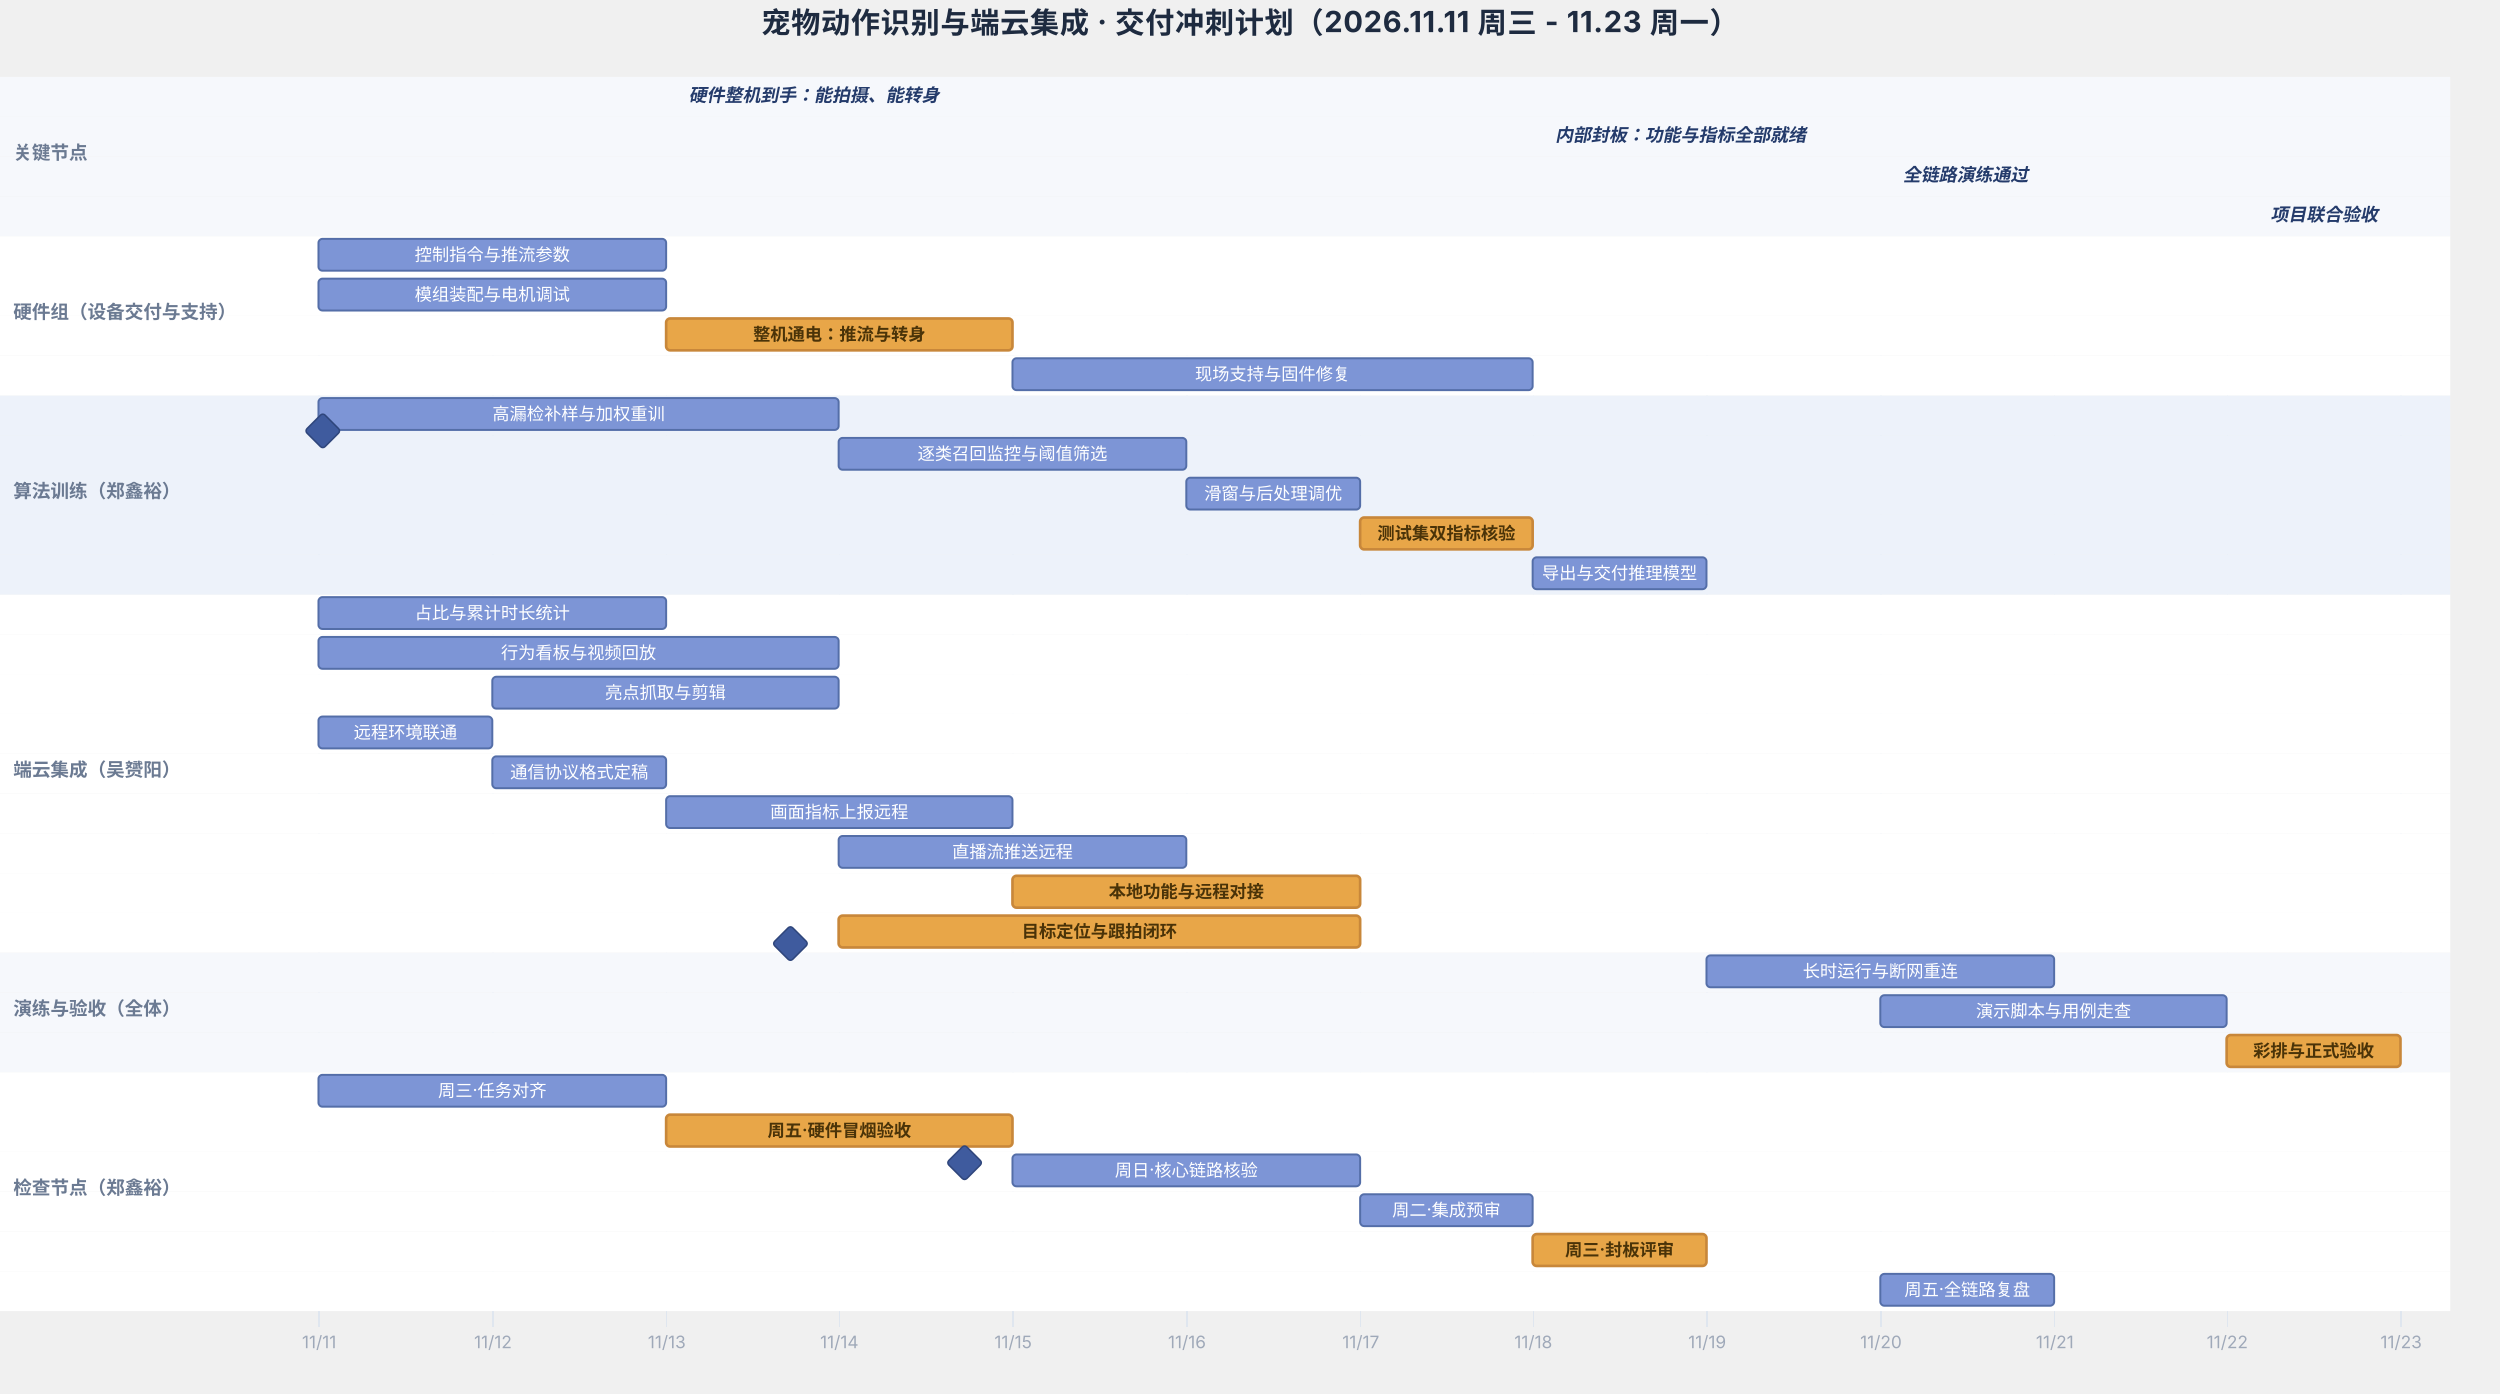
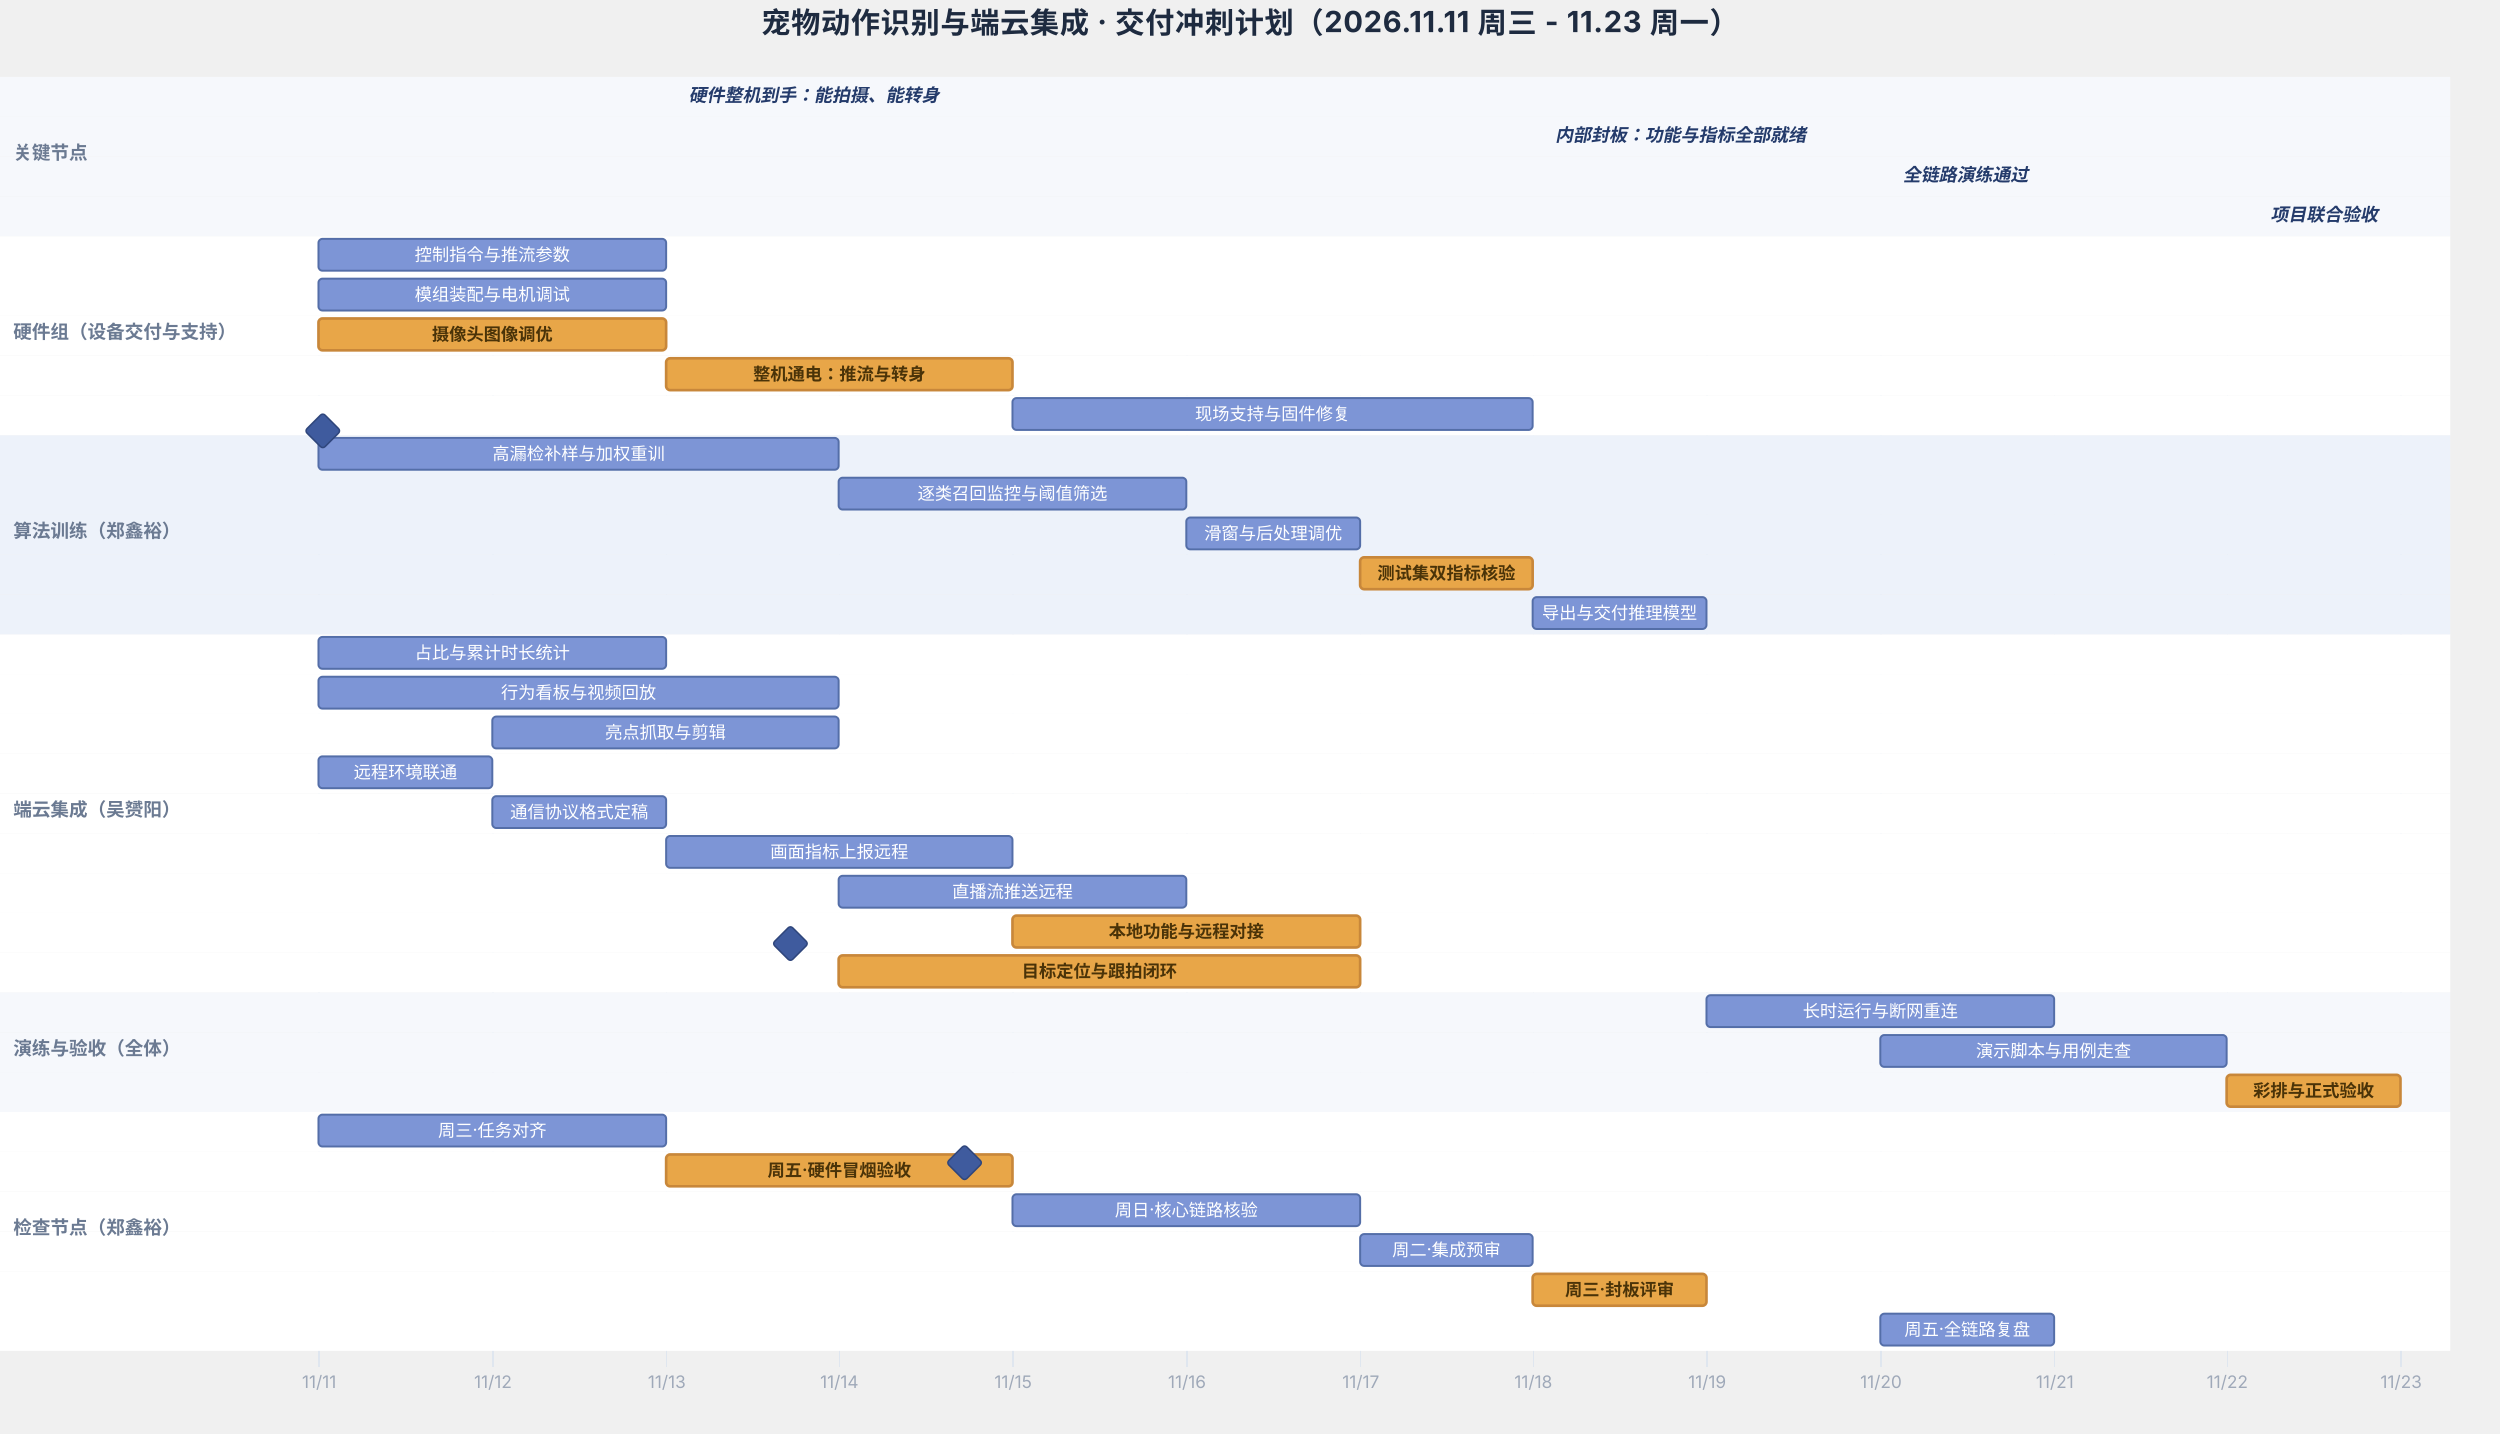
- <svg xmlns="http://www.w3.org/2000/svg" id="my-svg" width="100%" viewBox="0 0 1884 1050" style="max-width: 1884px; background-color: rgb(255, 255, 255);" role="graphics-document document" aria-roledescription="gantt">
+ <svg xmlns="http://www.w3.org/2000/svg" id="my-svg" width="100%" viewBox="0 0 1884 1080" style="max-width: 1884px; background-color: rgb(255, 255, 255);" role="graphics-document document" aria-roledescription="gantt">
  <style>#my-svg{font-family:'PingFang SC',-apple-system,'Helvetica Neue',sans-serif;font-size:15px;fill:#333;}@keyframes edge-animation-frame{from{stroke-dashoffset:0;}}@keyframes dash{to{stroke-dashoffset:0;}}#my-svg .edge-animation-slow{stroke-dasharray:9,5!important;stroke-dashoffset:900;animation:dash 50s linear infinite;stroke-linecap:round;}#my-svg .edge-animation-fast{stroke-dasharray:9,5!important;stroke-dashoffset:900;animation:dash 20s linear infinite;stroke-linecap:round;}#my-svg .error-icon{fill:hsl(220.588, 100%, 98.333%);}#my-svg .error-text{fill:rgb(8.5, 5.75, 0);stroke:rgb(8.5, 5.75, 0);}#my-svg .edge-thickness-normal{stroke-width:1px;}#my-svg .edge-thickness-thick{stroke-width:3.5px;}#my-svg .edge-pattern-solid{stroke-dasharray:0;}#my-svg .edge-thickness-invisible{stroke-width:0;fill:none;}#my-svg .edge-pattern-dashed{stroke-dasharray:3;}#my-svg .edge-pattern-dotted{stroke-dasharray:2;}#my-svg .marker{fill:#0b0b0b;stroke:#0b0b0b;}#my-svg .marker.cross{stroke:#0b0b0b;}#my-svg svg{font-family:'PingFang SC',-apple-system,'Helvetica Neue',sans-serif;font-size:15px;}#my-svg p{margin:0;}#my-svg .mermaid-main-font{font-family:'PingFang SC',-apple-system,'Helvetica Neue',sans-serif;}#my-svg .exclude-range{fill:#eeeeee;}#my-svg .section{stroke:none;opacity:0.2;}#my-svg .section0{fill:#f6f8fc;}#my-svg .section2{fill:#edf2fa;}#my-svg .section1,#my-svg .section3{fill:#ffffff;opacity:0.2;}#my-svg .sectionTitle0{fill:#1e2b40;}#my-svg .sectionTitle1{fill:#1e2b40;}#my-svg .sectionTitle2{fill:#1e2b40;}#my-svg .sectionTitle3{fill:#1e2b40;}#my-svg .sectionTitle{text-anchor:start;font-family:'PingFang SC',-apple-system,'Helvetica Neue',sans-serif;}#my-svg .grid .tick{stroke:#e6ebf3;opacity:0.8;shape-rendering:crispEdges;}#my-svg .grid .tick text{font-family:'PingFang SC',-apple-system,'Helvetica Neue',sans-serif;fill:#333;}#my-svg .grid path{stroke-width:0;}#my-svg .today{fill:none;stroke:red;stroke-width:2px;}#my-svg .task{stroke-width:2;}#my-svg .taskText{text-anchor:middle;font-family:'PingFang SC',-apple-system,'Helvetica Neue',sans-serif;}#my-svg .taskTextOutsideRight{fill:#ffffff;text-anchor:start;font-family:'PingFang SC',-apple-system,'Helvetica Neue',sans-serif;}#my-svg .taskTextOutsideLeft{fill:#ffffff;text-anchor:end;}#my-svg .task.clickable{cursor:pointer;}#my-svg .taskText.clickable{cursor:pointer;fill:#003163!important;font-weight:bold;}#my-svg .taskTextOutsideLeft.clickable{cursor:pointer;fill:#003163!important;font-weight:bold;}#my-svg .taskTextOutsideRight.clickable{cursor:pointer;fill:#003163!important;font-weight:bold;}#my-svg .taskText0,#my-svg .taskText1,#my-svg .taskText2,#my-svg .taskText3{fill:#ffffff;}#my-svg .task0,#my-svg .task1,#my-svg .task2,#my-svg .task3{fill:#7d95d6;stroke:#546ea8;}#my-svg .taskTextOutside0,#my-svg .taskTextOutside2{fill:#2b3444;}#my-svg .taskTextOutside1,#my-svg .taskTextOutside3{fill:#2b3444;}#my-svg .active0,#my-svg .active1,#my-svg .active2,#my-svg .active3{fill:#546ea8;stroke:#3c5189;}#my-svg .activeText0,#my-svg .activeText1,#my-svg .activeText2,#my-svg .activeText3{fill:#ffffff!important;}#my-svg .done0,#my-svg .done1,#my-svg .done2,#my-svg .done3{stroke:#93a5cb;fill:#c2cee6;stroke-width:2;}#my-svg .doneText0,#my-svg .doneText1,#my-svg .doneText2,#my-svg .doneText3{fill:#ffffff!important;}#my-svg .doneText0.taskTextOutsideLeft,#my-svg .doneText0.taskTextOutsideRight,#my-svg .doneText1.taskTextOutsideLeft,#my-svg .doneText1.taskTextOutsideRight,#my-svg .doneText2.taskTextOutsideLeft,#my-svg .doneText2.taskTextOutsideRight,#my-svg .doneText3.taskTextOutsideLeft,#my-svg .doneText3.taskTextOutsideRight{fill:#2b3444!important;}#my-svg .crit0,#my-svg .crit1,#my-svg .crit2,#my-svg .crit3{stroke:#c8873a;fill:#e8a648;stroke-width:2;}#my-svg .activeCrit0,#my-svg .activeCrit1,#my-svg .activeCrit2,#my-svg .activeCrit3{stroke:#c8873a;fill:#546ea8;stroke-width:2;}#my-svg .doneCrit0,#my-svg .doneCrit1,#my-svg .doneCrit2,#my-svg .doneCrit3{stroke:#c8873a;fill:#c2cee6;stroke-width:2;cursor:pointer;shape-rendering:crispEdges;}#my-svg .milestone{transform:rotate(45deg) scale(0.8,0.8);}#my-svg .milestoneText{font-style:italic;}#my-svg .doneCritText0,#my-svg .doneCritText1,#my-svg .doneCritText2,#my-svg .doneCritText3{fill:#ffffff!important;}#my-svg .doneCritText0.taskTextOutsideLeft,#my-svg .doneCritText0.taskTextOutsideRight,#my-svg .doneCritText1.taskTextOutsideLeft,#my-svg .doneCritText1.taskTextOutsideRight,#my-svg .doneCritText2.taskTextOutsideLeft,#my-svg .doneCritText2.taskTextOutsideRight,#my-svg .doneCritText3.taskTextOutsideLeft,#my-svg .doneCritText3.taskTextOutsideRight{fill:#2b3444!important;}#my-svg .vert{stroke:navy;}#my-svg .vertText{font-size:15px;text-anchor:middle;fill:navy!important;}#my-svg .activeCritText0,#my-svg .activeCritText1,#my-svg .activeCritText2,#my-svg .activeCritText3{fill:#ffffff!important;}#my-svg .titleText{text-anchor:middle;font-size:18px;fill:#1e2b40;font-family:'PingFang SC',-apple-system,'Helvetica Neue',sans-serif;}#my-svg .node .neo-node{stroke:hsl(40.588, 60%, 83.333%);}#my-svg [data-look="neo"].node rect,#my-svg [data-look="neo"].cluster rect,#my-svg [data-look="neo"].node polygon{stroke:url(#my-svg-gradient);filter:drop-shadow( 1px 2px 2px rgba(185,185,185,1));}#my-svg [data-look="neo"].swimlane.cluster rect{filter:none;}#my-svg [data-look="neo"].node path{stroke:url(#my-svg-gradient);stroke-width:1px;}#my-svg [data-look="neo"].node .outer-path{filter:drop-shadow( 1px 2px 2px rgba(185,185,185,1));}#my-svg [data-look="neo"].node .neo-line path{stroke:hsl(40.588, 60%, 83.333%);filter:none;}#my-svg [data-look="neo"].node circle{stroke:url(#my-svg-gradient);filter:drop-shadow( 1px 2px 2px rgba(185,185,185,1));}#my-svg [data-look="neo"].node circle .state-start{fill:#000000;}#my-svg [data-look="neo"].icon-shape .icon{fill:url(#my-svg-gradient);filter:drop-shadow( 1px 2px 2px rgba(185,185,185,1));}#my-svg [data-look="neo"].icon-shape .icon-neo path{stroke:url(#my-svg-gradient);filter:drop-shadow( 1px 2px 2px rgba(185,185,185,1));}#my-svg .grid .tick line{stroke:rgb(219, 227, 239)!important;opacity:1!important;}#my-svg .grid .tick text{fill:rgb(139, 151, 171)!important;font-size:13px!important;}#my-svg .grid .domain{display:none!important;}#my-svg .today{display:none!important;}#my-svg .section{opacity:1!important;}#my-svg .section0{fill:rgb(246, 248, 252)!important;}#my-svg .section1{fill:rgb(255, 255, 255)!important;}#my-svg .sectionTitle{fill:rgb(107, 122, 146)!important;font-weight:600!important;font-size:14px!important;}#my-svg .titleText{font-weight:700!important;font-size:22px!important;letter-spacing:0.5px!important;}#my-svg .task0,#my-svg .task1,#my-svg .task2,#my-svg .task3{fill:rgb(125, 149, 214)!important;stroke:rgb(84, 110, 168)!important;stroke-width:1.5!important;rx:3!important;}#my-svg .crit0,#my-svg .crit1,#my-svg .crit2,#my-svg .crit3{fill:rgb(232, 166, 72)!important;stroke:rgb(200, 135, 58)!important;}#my-svg .critText0,#my-svg .critText1,#my-svg .critText2,#my-svg .critText3{fill:rgb(74, 51, 8)!important;font-weight:600!important;}#my-svg .taskText0,#my-svg .taskText1,#my-svg .taskText2,#my-svg .taskText3{font-size:13px!important;}#my-svg .taskTextOutside0,#my-svg .taskTextOutside1,#my-svg .taskTextOutside2,#my-svg .taskTextOutside3{fill:rgb(43, 52, 68)!important;font-size:13.5px!important;}#my-svg .milestone{fill:rgb(63, 91, 158)!important;stroke:rgb(47, 70, 124)!important;}#my-svg .milestoneText{fill:rgb(36, 59, 107)!important;font-size:13.5px!important;font-weight:600!important;}#my-svg :root{--mermaid-font-family:"trebuchet ms",verdana,arial,sans-serif;}</style>
  <g />
-   <g class="grid" transform="translate(240, 1000)" fill="none" font-size="10" font-family="sans-serif" text-anchor="middle">
-     <path class="domain" stroke="currentColor" d="M0.5,-750V0.5H1569.5V-750" />
+   <g class="grid" transform="translate(240, 1030)" fill="none" font-size="10" font-family="sans-serif" text-anchor="middle">
+     <path class="domain" stroke="currentColor" d="M0.5,-780V0.5H1569.5V-780" />
    <g class="tick" opacity="1" transform="translate(0.5,0)">
-       <line stroke="currentColor" y2="-750" />
+       <line stroke="currentColor" y2="-780" />
      <text fill="#000" y="3" dy="1em" stroke="none" font-size="10" style="text-anchor: middle;">11/11</text>
    </g>
    <g class="tick" opacity="1" transform="translate(131.5,0)">
-       <line stroke="currentColor" y2="-750" />
+       <line stroke="currentColor" y2="-780" />
      <text fill="#000" y="3" dy="1em" stroke="none" font-size="10" style="text-anchor: middle;">11/12</text>
    </g>
    <g class="tick" opacity="1" transform="translate(262.5,0)">
-       <line stroke="currentColor" y2="-750" />
+       <line stroke="currentColor" y2="-780" />
      <text fill="#000" y="3" dy="1em" stroke="none" font-size="10" style="text-anchor: middle;">11/13</text>
    </g>
    <g class="tick" opacity="1" transform="translate(392.5,0)">
-       <line stroke="currentColor" y2="-750" />
+       <line stroke="currentColor" y2="-780" />
      <text fill="#000" y="3" dy="1em" stroke="none" font-size="10" style="text-anchor: middle;">11/14</text>
    </g>
    <g class="tick" opacity="1" transform="translate(523.5,0)">
-       <line stroke="currentColor" y2="-750" />
+       <line stroke="currentColor" y2="-780" />
      <text fill="#000" y="3" dy="1em" stroke="none" font-size="10" style="text-anchor: middle;">11/15</text>
    </g>
    <g class="tick" opacity="1" transform="translate(654.5,0)">
-       <line stroke="currentColor" y2="-750" />
+       <line stroke="currentColor" y2="-780" />
      <text fill="#000" y="3" dy="1em" stroke="none" font-size="10" style="text-anchor: middle;">11/16</text>
    </g>
    <g class="tick" opacity="1" transform="translate(785.5,0)">
-       <line stroke="currentColor" y2="-750" />
+       <line stroke="currentColor" y2="-780" />
      <text fill="#000" y="3" dy="1em" stroke="none" font-size="10" style="text-anchor: middle;">11/17</text>
    </g>
    <g class="tick" opacity="1" transform="translate(915.5,0)">
-       <line stroke="currentColor" y2="-750" />
+       <line stroke="currentColor" y2="-780" />
      <text fill="#000" y="3" dy="1em" stroke="none" font-size="10" style="text-anchor: middle;">11/18</text>
    </g>
    <g class="tick" opacity="1" transform="translate(1046.5,0)">
-       <line stroke="currentColor" y2="-750" />
+       <line stroke="currentColor" y2="-780" />
      <text fill="#000" y="3" dy="1em" stroke="none" font-size="10" style="text-anchor: middle;">11/19</text>
    </g>
    <g class="tick" opacity="1" transform="translate(1177.5,0)">
-       <line stroke="currentColor" y2="-750" />
+       <line stroke="currentColor" y2="-780" />
      <text fill="#000" y="3" dy="1em" stroke="none" font-size="10" style="text-anchor: middle;">11/20</text>
    </g>
    <g class="tick" opacity="1" transform="translate(1308.5,0)">
-       <line stroke="currentColor" y2="-750" />
+       <line stroke="currentColor" y2="-780" />
      <text fill="#000" y="3" dy="1em" stroke="none" font-size="10" style="text-anchor: middle;">11/21</text>
    </g>
    <g class="tick" opacity="1" transform="translate(1438.5,0)">
-       <line stroke="currentColor" y2="-750" />
+       <line stroke="currentColor" y2="-780" />
      <text fill="#000" y="3" dy="1em" stroke="none" font-size="10" style="text-anchor: middle;">11/22</text>
    </g>
    <g class="tick" opacity="1" transform="translate(1569.5,0)">
-       <line stroke="currentColor" y2="-750" />
+       <line stroke="currentColor" y2="-780" />
      <text fill="#000" y="3" dy="1em" stroke="none" font-size="10" style="text-anchor: middle;">11/23</text>
    </g>
  </g>
  <g>
    <rect x="0" y="178" width="1846.5" height="30" class="section section1" />
    <rect x="0" y="208" width="1846.5" height="30" class="section section1" />
-     <rect x="0" y="298" width="1846.5" height="30" class="section section2" />
-     <rect x="0" y="448" width="1846.5" height="30" class="section section3" />
+     <rect x="0" y="238" width="1846.5" height="30" class="section section1" />
+     <rect x="0" y="328" width="1846.5" height="30" class="section section2" />
    <rect x="0" y="478" width="1846.5" height="30" class="section section3" />
-     <rect x="0" y="538" width="1846.5" height="30" class="section section3" />
-     <rect x="0" y="808" width="1846.5" height="30" class="section section1" />
    <rect x="0" y="508" width="1846.5" height="30" class="section section3" />
    <rect x="0" y="568" width="1846.5" height="30" class="section section3" />
+     <rect x="0" y="838" width="1846.5" height="30" class="section section1" />
+     <rect x="0" y="538" width="1846.5" height="30" class="section section3" />
+     <rect x="0" y="598" width="1846.5" height="30" class="section section3" />
    <rect x="0" y="58" width="1846.5" height="30" class="section section0" />
-     <rect x="0" y="238" width="1846.5" height="30" class="section section1" />
-     <rect x="0" y="598" width="1846.5" height="30" class="section section3" />
-     <rect x="0" y="838" width="1846.5" height="30" class="section section1" />
-     <rect x="0" y="328" width="1846.5" height="30" class="section section2" />
+     <rect x="0" y="268" width="1846.5" height="30" class="section section1" />
    <rect x="0" y="628" width="1846.5" height="30" class="section section3" />
-     <rect x="0" y="688" width="1846.5" height="30" class="section section3" />
-     <rect x="0" y="268" width="1846.5" height="30" class="section section1" />
-     <rect x="0" y="658" width="1846.5" height="30" class="section section3" />
    <rect x="0" y="868" width="1846.5" height="30" class="section section1" />
    <rect x="0" y="358" width="1846.5" height="30" class="section section2" />
+     <rect x="0" y="658" width="1846.5" height="30" class="section section3" />
+     <rect x="0" y="718" width="1846.5" height="30" class="section section3" />
+     <rect x="0" y="298" width="1846.5" height="30" class="section section1" />
+     <rect x="0" y="688" width="1846.5" height="30" class="section section3" />
+     <rect x="0" y="898" width="1846.5" height="30" class="section section1" />
    <rect x="0" y="388" width="1846.5" height="30" class="section section2" />
-     <rect x="0" y="898" width="1846.5" height="30" class="section section1" />
-     <rect x="0" y="88" width="1846.5" height="30" class="section section0" />
    <rect x="0" y="418" width="1846.5" height="30" class="section section2" />
    <rect x="0" y="928" width="1846.5" height="30" class="section section1" />
-     <rect x="0" y="718" width="1846.5" height="30" class="section section0" />
+     <rect x="0" y="88" width="1846.5" height="30" class="section section0" />
+     <rect x="0" y="448" width="1846.5" height="30" class="section section2" />
+     <rect x="0" y="958" width="1846.5" height="30" class="section section1" />
+     <rect x="0" y="748" width="1846.5" height="30" class="section section0" />
    <rect x="0" y="118" width="1846.5" height="30" class="section section0" />
-     <rect x="0" y="748" width="1846.5" height="30" class="section section0" />
-     <rect x="0" y="958" width="1846.5" height="30" class="section section1" />
    <rect x="0" y="778" width="1846.5" height="30" class="section section0" />
+     <rect x="0" y="988" width="1846.5" height="30" class="section section1" />
+     <rect x="0" y="808" width="1846.5" height="30" class="section section0" />
    <rect x="0" y="148" width="1846.5" height="30" class="section section0" />
  </g>
  <g>
    <rect id="my-svg-h1" rx="3" ry="3" x="240" y="180" width="262" height="24" transform-origin="371px 192px" class="task task1" />
    <rect id="my-svg-h2" rx="3" ry="3" x="240" y="210" width="262" height="24" transform-origin="371px 222px" class="task task1" />
-     <rect id="my-svg-t1" rx="3" ry="3" x="240" y="300" width="392" height="24" transform-origin="436px 312px" class="task task2" />
-     <rect id="my-svg-w1" rx="3" ry="3" x="240" y="450" width="262" height="24" transform-origin="371px 462px" class="task task3" />
-     <rect id="my-svg-w2" rx="3" ry="3" x="240" y="480" width="392" height="24" transform-origin="436px 492px" class="task task3" />
-     <rect id="my-svg-w4" rx="3" ry="3" x="240" y="540" width="131" height="24" transform-origin="305.5px 552px" class="task task3" />
-     <rect id="my-svg-s1" rx="3" ry="3" x="240" y="810" width="262" height="24" transform-origin="371px 822px" class="task task1" />
-     <rect id="my-svg-w3" rx="3" ry="3" x="371" y="510" width="261" height="24" transform-origin="501.5px 522px" class="task task3" />
-     <rect id="my-svg-w5" rx="3" ry="3" x="371" y="570" width="131" height="24" transform-origin="436.5px 582px" class="task task3" />
+     <rect id="my-svg-h5" rx="3" ry="3" x="240" y="240" width="262" height="24" transform-origin="371px 252px" class="task crit1" />
+     <rect id="my-svg-t1" rx="3" ry="3" x="240" y="330" width="392" height="24" transform-origin="436px 342px" class="task task2" />
+     <rect id="my-svg-w1" rx="3" ry="3" x="240" y="480" width="262" height="24" transform-origin="371px 492px" class="task task3" />
+     <rect id="my-svg-w2" rx="3" ry="3" x="240" y="510" width="392" height="24" transform-origin="436px 522px" class="task task3" />
+     <rect id="my-svg-w4" rx="3" ry="3" x="240" y="570" width="131" height="24" transform-origin="305.5px 582px" class="task task3" />
+     <rect id="my-svg-s1" rx="3" ry="3" x="240" y="840" width="262" height="24" transform-origin="371px 852px" class="task task1" />
+     <rect id="my-svg-w3" rx="3" ry="3" x="371" y="540" width="261" height="24" transform-origin="501.5px 552px" class="task task3" />
+     <rect id="my-svg-w5" rx="3" ry="3" x="371" y="600" width="131" height="24" transform-origin="436.5px 612px" class="task task3" />
    <rect id="my-svg-m1" rx="3" ry="3" x="490" y="60" width="24" height="24" transform-origin="502px 72px" class="task milestone  task0" />
-     <rect id="my-svg-h3" rx="3" ry="3" x="502" y="240" width="261" height="24" transform-origin="632.5px 252px" class="task crit1" />
-     <rect id="my-svg-w6" rx="3" ry="3" x="502" y="600" width="261" height="24" transform-origin="632.5px 612px" class="task task3" />
-     <rect id="my-svg-s2" rx="3" ry="3" x="502" y="840" width="261" height="24" transform-origin="632.5px 852px" class="task crit1" />
-     <rect id="my-svg-t2" rx="3" ry="3" x="632" y="330" width="262" height="24" transform-origin="763px 342px" class="task task2" />
-     <rect id="my-svg-w7" rx="3" ry="3" x="632" y="630" width="262" height="24" transform-origin="763px 642px" class="task task3" />
-     <rect id="my-svg-w9" rx="3" ry="3" x="632" y="690" width="393" height="24" transform-origin="828.5px 702px" class="task crit3" />
-     <rect id="my-svg-h4" rx="3" ry="3" x="763" y="270" width="392" height="24" transform-origin="959px 282px" class="task task1" />
-     <rect id="my-svg-w8" rx="3" ry="3" x="763" y="660" width="262" height="24" transform-origin="894px 672px" class="task crit3" />
-     <rect id="my-svg-s3" rx="3" ry="3" x="763" y="870" width="262" height="24" transform-origin="894px 882px" class="task task1" />
-     <rect id="my-svg-t3" rx="3" ry="3" x="894" y="360" width="131" height="24" transform-origin="959.5px 372px" class="task task2" />
-     <rect id="my-svg-t4" rx="3" ry="3" x="1025" y="390" width="130" height="24" transform-origin="1090px 402px" class="task crit2" />
-     <rect id="my-svg-s4" rx="3" ry="3" x="1025" y="900" width="130" height="24" transform-origin="1090px 912px" class="task task1" />
+     <rect id="my-svg-h3" rx="3" ry="3" x="502" y="270" width="261" height="24" transform-origin="632.5px 282px" class="task crit1" />
+     <rect id="my-svg-w6" rx="3" ry="3" x="502" y="630" width="261" height="24" transform-origin="632.5px 642px" class="task task3" />
+     <rect id="my-svg-s2" rx="3" ry="3" x="502" y="870" width="261" height="24" transform-origin="632.5px 882px" class="task crit1" />
+     <rect id="my-svg-t2" rx="3" ry="3" x="632" y="360" width="262" height="24" transform-origin="763px 372px" class="task task2" />
+     <rect id="my-svg-w7" rx="3" ry="3" x="632" y="660" width="262" height="24" transform-origin="763px 672px" class="task task3" />
+     <rect id="my-svg-w9" rx="3" ry="3" x="632" y="720" width="393" height="24" transform-origin="828.5px 732px" class="task crit3" />
+     <rect id="my-svg-h4" rx="3" ry="3" x="763" y="300" width="392" height="24" transform-origin="959px 312px" class="task task1" />
+     <rect id="my-svg-w8" rx="3" ry="3" x="763" y="690" width="262" height="24" transform-origin="894px 702px" class="task crit3" />
+     <rect id="my-svg-s3" rx="3" ry="3" x="763" y="900" width="262" height="24" transform-origin="894px 912px" class="task task1" />
+     <rect id="my-svg-t3" rx="3" ry="3" x="894" y="390" width="131" height="24" transform-origin="959.5px 402px" class="task task2" />
+     <rect id="my-svg-t4" rx="3" ry="3" x="1025" y="420" width="130" height="24" transform-origin="1090px 432px" class="task crit2" />
+     <rect id="my-svg-s4" rx="3" ry="3" x="1025" y="930" width="130" height="24" transform-origin="1090px 942px" class="task task1" />
    <rect id="my-svg-m2" rx="3" ry="3" x="1143" y="90" width="24" height="24" transform-origin="1155px 102px" class="task milestone  task0" />
-     <rect id="my-svg-t5" rx="3" ry="3" x="1155" y="420" width="131" height="24" transform-origin="1220.5px 432px" class="task task2" />
-     <rect id="my-svg-s5" rx="3" ry="3" x="1155" y="930" width="131" height="24" transform-origin="1220.5px 942px" class="task crit1" />
-     <rect id="my-svg-j1" rx="3" ry="3" x="1286" y="720" width="262" height="24" transform-origin="1417px 732px" class="task task0" />
+     <rect id="my-svg-t5" rx="3" ry="3" x="1155" y="450" width="131" height="24" transform-origin="1220.5px 462px" class="task task2" />
+     <rect id="my-svg-s5" rx="3" ry="3" x="1155" y="960" width="131" height="24" transform-origin="1220.5px 972px" class="task crit1" />
+     <rect id="my-svg-j1" rx="3" ry="3" x="1286" y="750" width="262" height="24" transform-origin="1417px 762px" class="task task0" />
    <rect id="my-svg-m3" rx="3" ry="3" x="1405" y="120" width="24" height="24" transform-origin="1417px 132px" class="task milestone  task0" />
-     <rect id="my-svg-j2" rx="3" ry="3" x="1417" y="750" width="261" height="24" transform-origin="1547.5px 762px" class="task task0" />
-     <rect id="my-svg-s6" rx="3" ry="3" x="1417" y="960" width="131" height="24" transform-origin="1482.5px 972px" class="task task1" />
-     <rect id="my-svg-j3" rx="3" ry="3" x="1678" y="780" width="131" height="24" transform-origin="1743.5px 792px" class="task crit0" />
+     <rect id="my-svg-j2" rx="3" ry="3" x="1417" y="780" width="261" height="24" transform-origin="1547.5px 792px" class="task task0" />
+     <rect id="my-svg-s6" rx="3" ry="3" x="1417" y="990" width="131" height="24" transform-origin="1482.5px 1002px" class="task task1" />
+     <rect id="my-svg-j3" rx="3" ry="3" x="1678" y="810" width="131" height="24" transform-origin="1743.5px 822px" class="task crit0" />
    <rect id="my-svg-m4" rx="3" ry="3" x="1797" y="150" width="24" height="24" transform-origin="1809px 162px" class="task milestone  task0" />
    <text id="my-svg-h1-text" font-size="13" x="371" y="196.5" class="taskText taskText1  width-117">控制指令与推流参数                 </text>
    <text id="my-svg-h2-text" font-size="13" x="371" y="226.5" class="taskText taskText1  width-117">模组装配与电机调试                 </text>
-     <text id="my-svg-t1-text" font-size="13" x="436" y="316.5" class="taskText taskText2  width-130">高漏检补样与加权重训               </text>
-     <text id="my-svg-w1-text" font-size="13" x="371" y="466.5" class="taskText taskText3  width-117">占比与累计时长统计                 </text>
-     <text id="my-svg-w2-text" font-size="13" x="436" y="496.5" class="taskText taskText3  width-117">行为看板与视频回放                 </text>
-     <text id="my-svg-w4-text" font-size="13" x="305.5" y="556.5" class="taskText taskText3  width-78">远程环境联通                       </text>
-     <text id="my-svg-s1-text" font-size="13" x="371" y="826.5" class="taskText taskText1  width-84.5">周三·任务对齐                     </text>
-     <text id="my-svg-w3-text" font-size="13" x="501.5" y="526.5" class="taskText taskText3  width-91">亮点抓取与剪辑                     </text>
-     <text id="my-svg-w5-text" font-size="13" x="436.5" y="586.5" class="taskText taskText3  width-104">通信协议格式定稿                   </text>
+     <text id="my-svg-h5-text" font-size="13" x="371" y="256.5" class="taskText taskText1  critText1 width-91">摄像头图像调优                     </text>
+     <text id="my-svg-t1-text" font-size="13" x="436" y="346.5" class="taskText taskText2  width-130">高漏检补样与加权重训               </text>
+     <text id="my-svg-w1-text" font-size="13" x="371" y="496.5" class="taskText taskText3  width-117">占比与累计时长统计                 </text>
+     <text id="my-svg-w2-text" font-size="13" x="436" y="526.5" class="taskText taskText3  width-117">行为看板与视频回放                 </text>
+     <text id="my-svg-w4-text" font-size="13" x="305.5" y="586.5" class="taskText taskText3  width-78">远程环境联通                       </text>
+     <text id="my-svg-s1-text" font-size="13" x="371" y="856.5" class="taskText taskText1  width-84.5">周三·任务对齐                     </text>
+     <text id="my-svg-w3-text" font-size="13" x="501.5" y="556.5" class="taskText taskText3  width-91">亮点抓取与剪辑                     </text>
+     <text id="my-svg-w5-text" font-size="13" x="436.5" y="616.5" class="taskText taskText3  width-104">通信协议格式定稿                   </text>
    <text id="my-svg-m1-text" font-size="13" x="519" y="76.5" class="taskTextOutsideRight taskTextOutside0  milestoneText width-182">硬件整机到手：能拍摄、能转身       </text>
-     <text id="my-svg-h3-text" font-size="13" x="632.5" y="256.5" class="taskText taskText1  critText1 width-130">整机通电：推流与转身               </text>
-     <text id="my-svg-w6-text" font-size="13" x="632.5" y="616.5" class="taskText taskText3  width-104">画面指标上报远程                   </text>
-     <text id="my-svg-s2-text" font-size="13" x="632.5" y="856.5" class="taskText taskText1  critText1 width-110.5">周五·硬件冒烟验收                 </text>
-     <text id="my-svg-t2-text" font-size="13" x="763" y="346.5" class="taskText taskText2  width-143">逐类召回监控与阈值筛选             </text>
-     <text id="my-svg-w7-text" font-size="13" x="763" y="646.5" class="taskText taskText3  width-91">直播流推送远程                     </text>
-     <text id="my-svg-w9-text" font-size="13" x="828.5" y="706.5" class="taskText taskText3  critText3 width-117">目标定位与跟拍闭环                 </text>
-     <text id="my-svg-h4-text" font-size="13" x="959" y="286.5" class="taskText taskText1  width-117">现场支持与固件修复                 </text>
-     <text id="my-svg-w8-text" font-size="13" x="894" y="676.5" class="taskText taskText3  critText3 width-117">本地功能与远程对接                 </text>
-     <text id="my-svg-s3-text" font-size="13" x="894" y="886.5" class="taskText taskText1  width-110.5">周日·核心链路核验                 </text>
-     <text id="my-svg-t3-text" font-size="13" x="959.5" y="376.5" class="taskText taskText2  width-104">滑窗与后处理调优                   </text>
-     <text id="my-svg-t4-text" font-size="13" x="1090" y="406.5" class="taskText taskText2  critText2 width-104">测试集双指标核验                   </text>
-     <text id="my-svg-s4-text" font-size="13" x="1090" y="916.5" class="taskText taskText1  width-84.5">周二·集成预审                     </text>
+     <text id="my-svg-h3-text" font-size="13" x="632.5" y="286.5" class="taskText taskText1  critText1 width-130">整机通电：推流与转身               </text>
+     <text id="my-svg-w6-text" font-size="13" x="632.5" y="646.5" class="taskText taskText3  width-104">画面指标上报远程                   </text>
+     <text id="my-svg-s2-text" font-size="13" x="632.5" y="886.5" class="taskText taskText1  critText1 width-110.5">周五·硬件冒烟验收                 </text>
+     <text id="my-svg-t2-text" font-size="13" x="763" y="376.5" class="taskText taskText2  width-143">逐类召回监控与阈值筛选             </text>
+     <text id="my-svg-w7-text" font-size="13" x="763" y="676.5" class="taskText taskText3  width-91">直播流推送远程                     </text>
+     <text id="my-svg-w9-text" font-size="13" x="828.5" y="736.5" class="taskText taskText3  critText3 width-117">目标定位与跟拍闭环                 </text>
+     <text id="my-svg-h4-text" font-size="13" x="959" y="316.5" class="taskText taskText1  width-117">现场支持与固件修复                 </text>
+     <text id="my-svg-w8-text" font-size="13" x="894" y="706.5" class="taskText taskText3  critText3 width-117">本地功能与远程对接                 </text>
+     <text id="my-svg-s3-text" font-size="13" x="894" y="916.5" class="taskText taskText1  width-110.5">周日·核心链路核验                 </text>
+     <text id="my-svg-t3-text" font-size="13" x="959.5" y="406.5" class="taskText taskText2  width-104">滑窗与后处理调优                   </text>
+     <text id="my-svg-t4-text" font-size="13" x="1090" y="436.5" class="taskText taskText2  critText2 width-104">测试集双指标核验                   </text>
+     <text id="my-svg-s4-text" font-size="13" x="1090" y="946.5" class="taskText taskText1  width-84.5">周二·集成预审                     </text>
    <text id="my-svg-m2-text" font-size="13" x="1172" y="106.5" class="taskTextOutsideRight taskTextOutside0  milestoneText width-182">内部封板：功能与指标全部就绪       </text>
-     <text id="my-svg-t5-text" font-size="13" x="1220.5" y="436.5" class="taskText taskText2  width-117">导出与交付推理模型                 </text>
-     <text id="my-svg-s5-text" font-size="13" x="1220.5" y="946.5" class="taskText taskText1  critText1 width-84.5">周三·封板评审                     </text>
-     <text id="my-svg-j1-text" font-size="13" x="1417" y="736.5" class="taskText taskText0  width-117">长时运行与断网重连                 </text>
+     <text id="my-svg-t5-text" font-size="13" x="1220.5" y="466.5" class="taskText taskText2  width-117">导出与交付推理模型                 </text>
+     <text id="my-svg-s5-text" font-size="13" x="1220.5" y="976.5" class="taskText taskText1  critText1 width-84.5">周三·封板评审                     </text>
+     <text id="my-svg-j1-text" font-size="13" x="1417" y="766.5" class="taskText taskText0  width-117">长时运行与断网重连                 </text>
    <text id="my-svg-m3-text" font-size="13" x="1434" y="136.5" class="taskTextOutsideRight taskTextOutside0  milestoneText width-91">全链路演练通过                     </text>
-     <text id="my-svg-j2-text" font-size="13" x="1547.5" y="766.5" class="taskText taskText0  width-117">演示脚本与用例走查                 </text>
-     <text id="my-svg-s6-text" font-size="13" x="1482.5" y="976.5" class="taskText taskText1  width-97.5">周五·全链路复盘                   </text>
-     <text id="my-svg-j3-text" font-size="13" x="1743.5" y="796.5" class="taskText taskText0  critText0 width-91">彩排与正式验收                     </text>
+     <text id="my-svg-j2-text" font-size="13" x="1547.5" y="796.5" class="taskText taskText0  width-117">演示脚本与用例走查                 </text>
+     <text id="my-svg-s6-text" font-size="13" x="1482.5" y="1006.5" class="taskText taskText1  width-97.5">周五·全链路复盘                   </text>
+     <text id="my-svg-j3-text" font-size="13" x="1743.5" y="826.5" class="taskText taskText0  critText0 width-91">彩排与正式验收                     </text>
    <text id="my-svg-m4-text" font-size="13" x="1792" y="166.5" class="taskTextOutsideLeft taskTextOutside0  milestoneText">项目联合验收                       </text>
  </g>
  <g>
    <text dy="0em" x="10" y="120" font-size="14" class="sectionTitle sectionTitle0">
      <tspan alignment-baseline="central" x="10">关键节点</tspan>
    </text>
-     <text dy="0em" x="10" y="240" font-size="14" class="sectionTitle sectionTitle1">
+     <text dy="0em" x="10" y="255" font-size="14" class="sectionTitle sectionTitle1">
      <tspan alignment-baseline="central" x="10">硬件组（设备交付与支持）</tspan>
    </text>
-     <text dy="0em" x="10" y="375" font-size="14" class="sectionTitle sectionTitle2">
+     <text dy="0em" x="10" y="405" font-size="14" class="sectionTitle sectionTitle2">
      <tspan alignment-baseline="central" x="10">算法训练（郑鑫裕）</tspan>
    </text>
-     <text dy="0em" x="10" y="585" font-size="14" class="sectionTitle sectionTitle3">
+     <text dy="0em" x="10" y="615" font-size="14" class="sectionTitle sectionTitle3">
      <tspan alignment-baseline="central" x="10">端云集成（吴赟阳）</tspan>
    </text>
-     <text dy="0em" x="10" y="765" font-size="14" class="sectionTitle sectionTitle0">
+     <text dy="0em" x="10" y="795" font-size="14" class="sectionTitle sectionTitle0">
      <tspan alignment-baseline="central" x="10">演练与验收（全体）</tspan>
    </text>
-     <text dy="0em" x="10" y="900" font-size="14" class="sectionTitle sectionTitle1">
+     <text dy="0em" x="10" y="930" font-size="14" class="sectionTitle sectionTitle1">
      <tspan alignment-baseline="central" x="10">检查节点（郑鑫裕）</tspan>
    </text>
  </g>
  <text x="942" y="25" class="titleText">宠物动作识别与端云集成 · 交付冲刺计划（2026.11.11 周三 - 11.23 周一）</text>
</svg>
